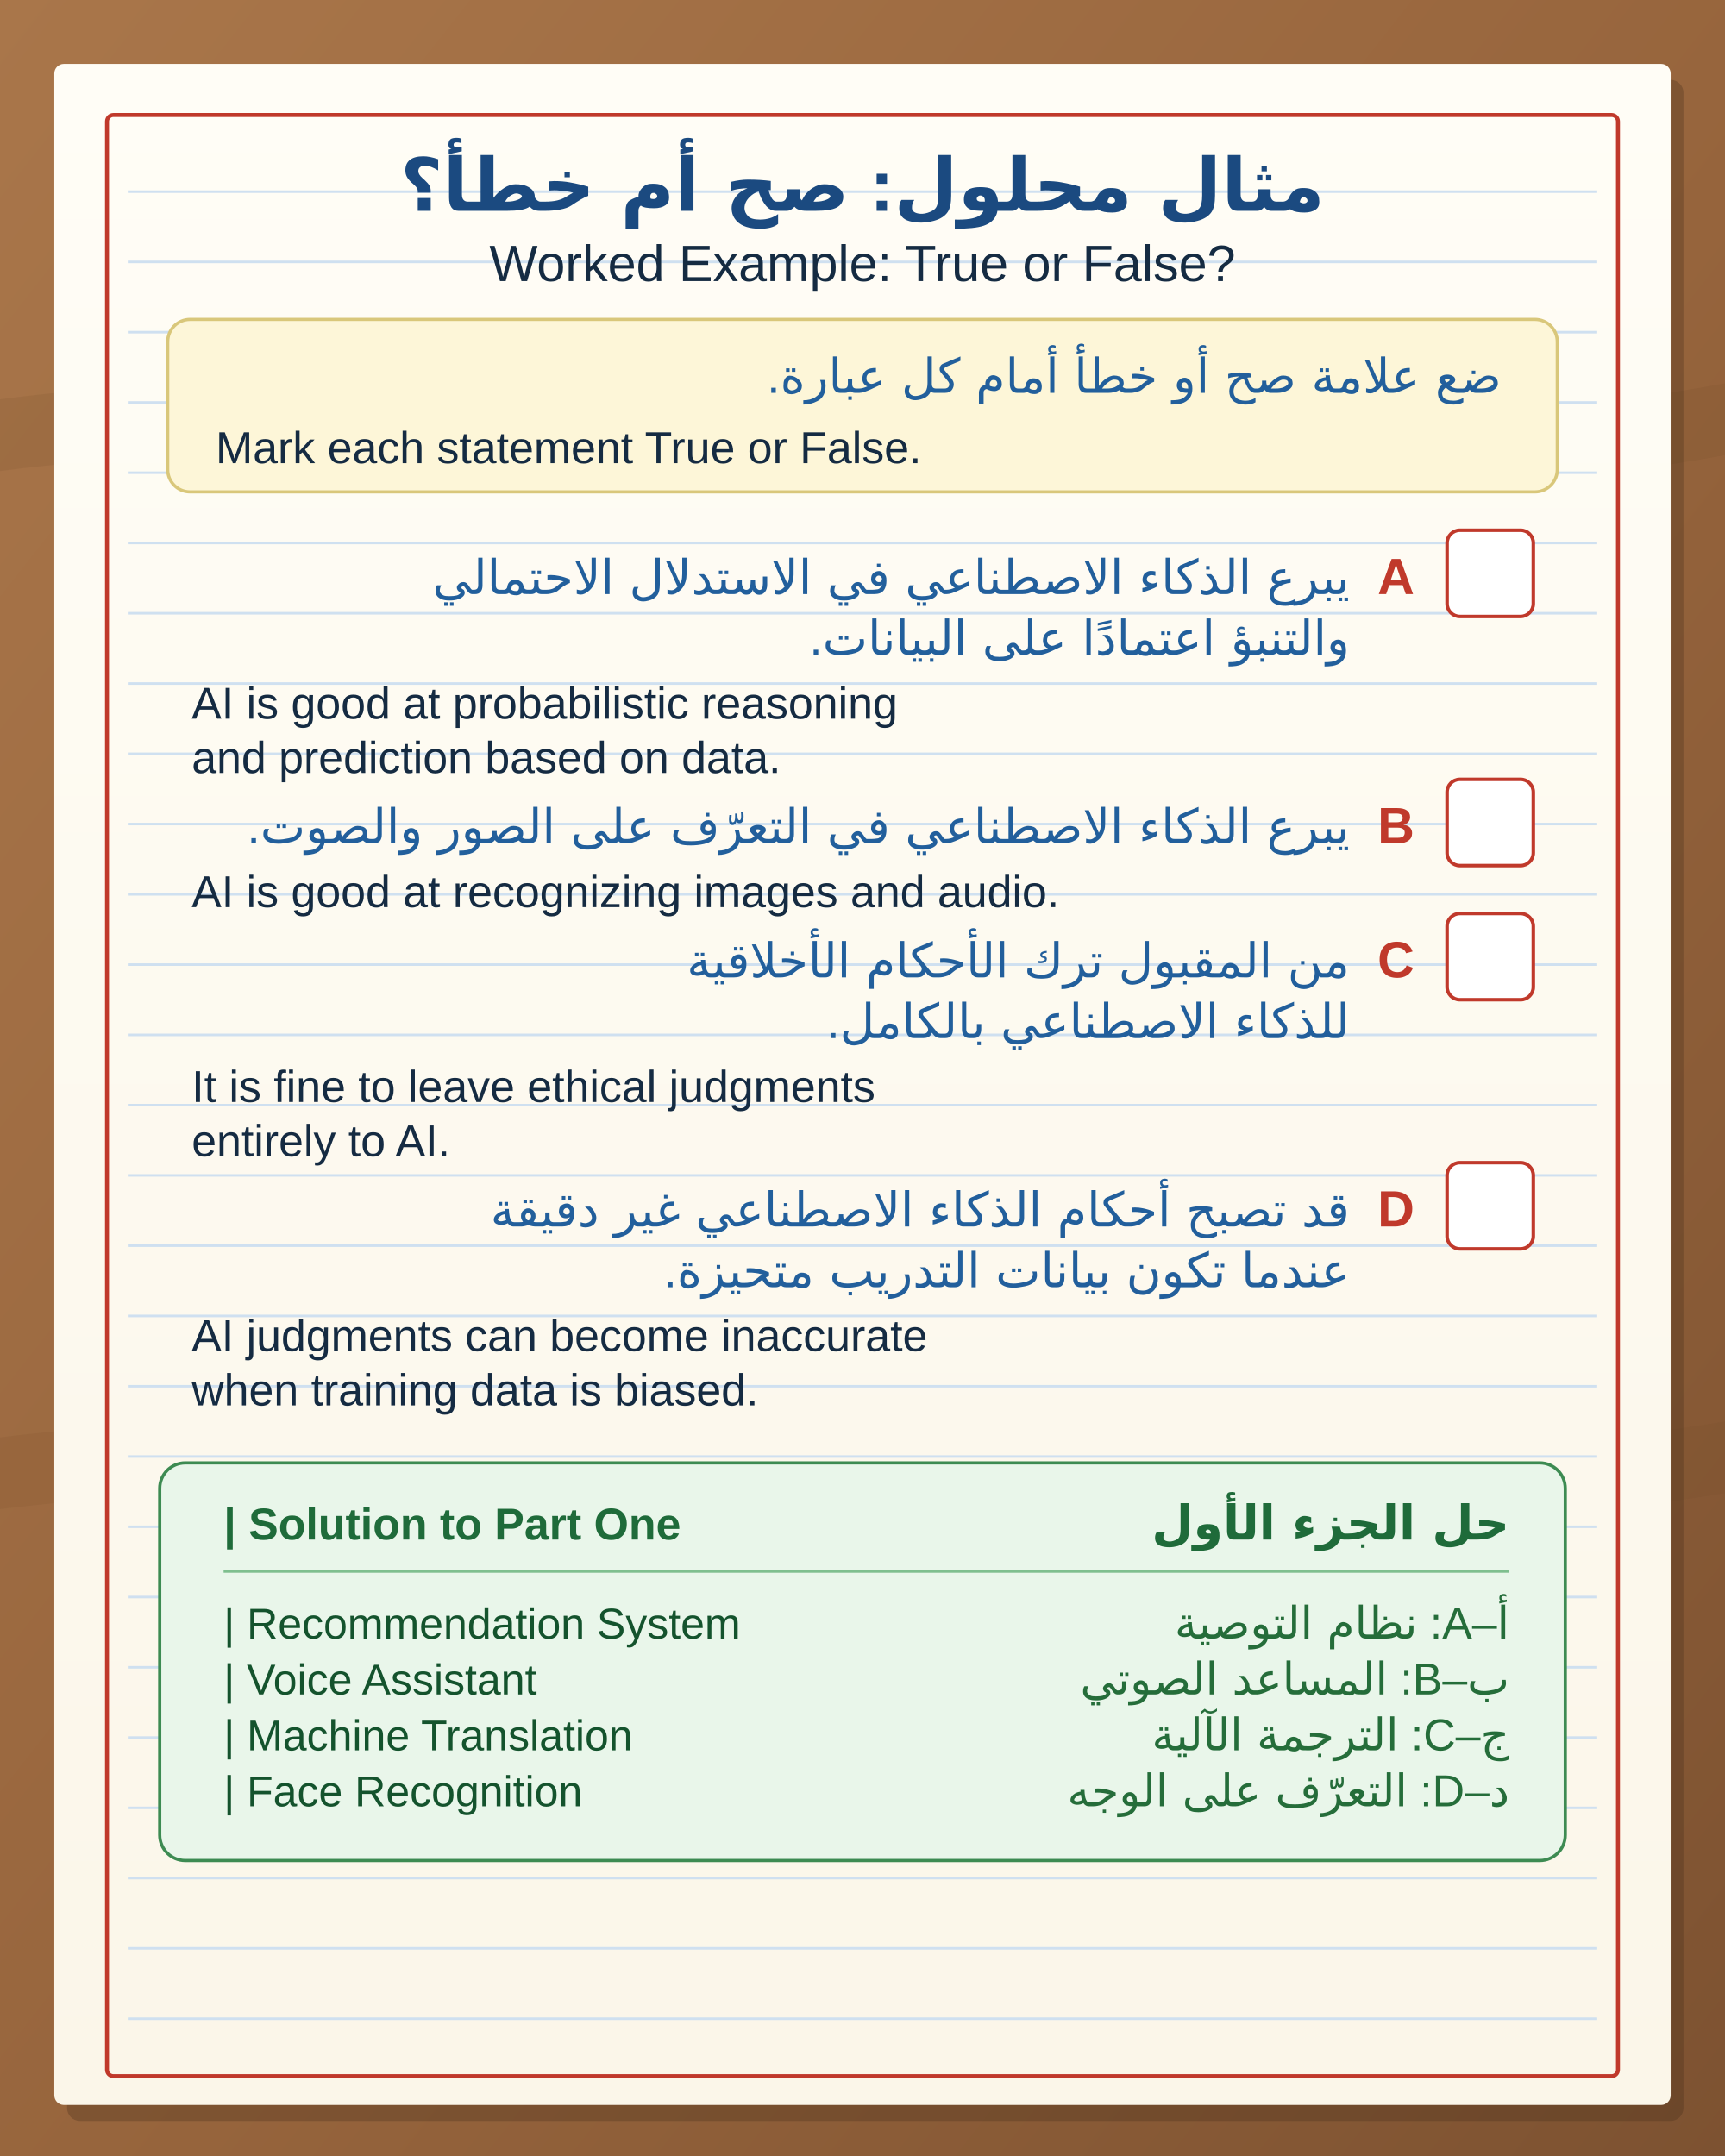
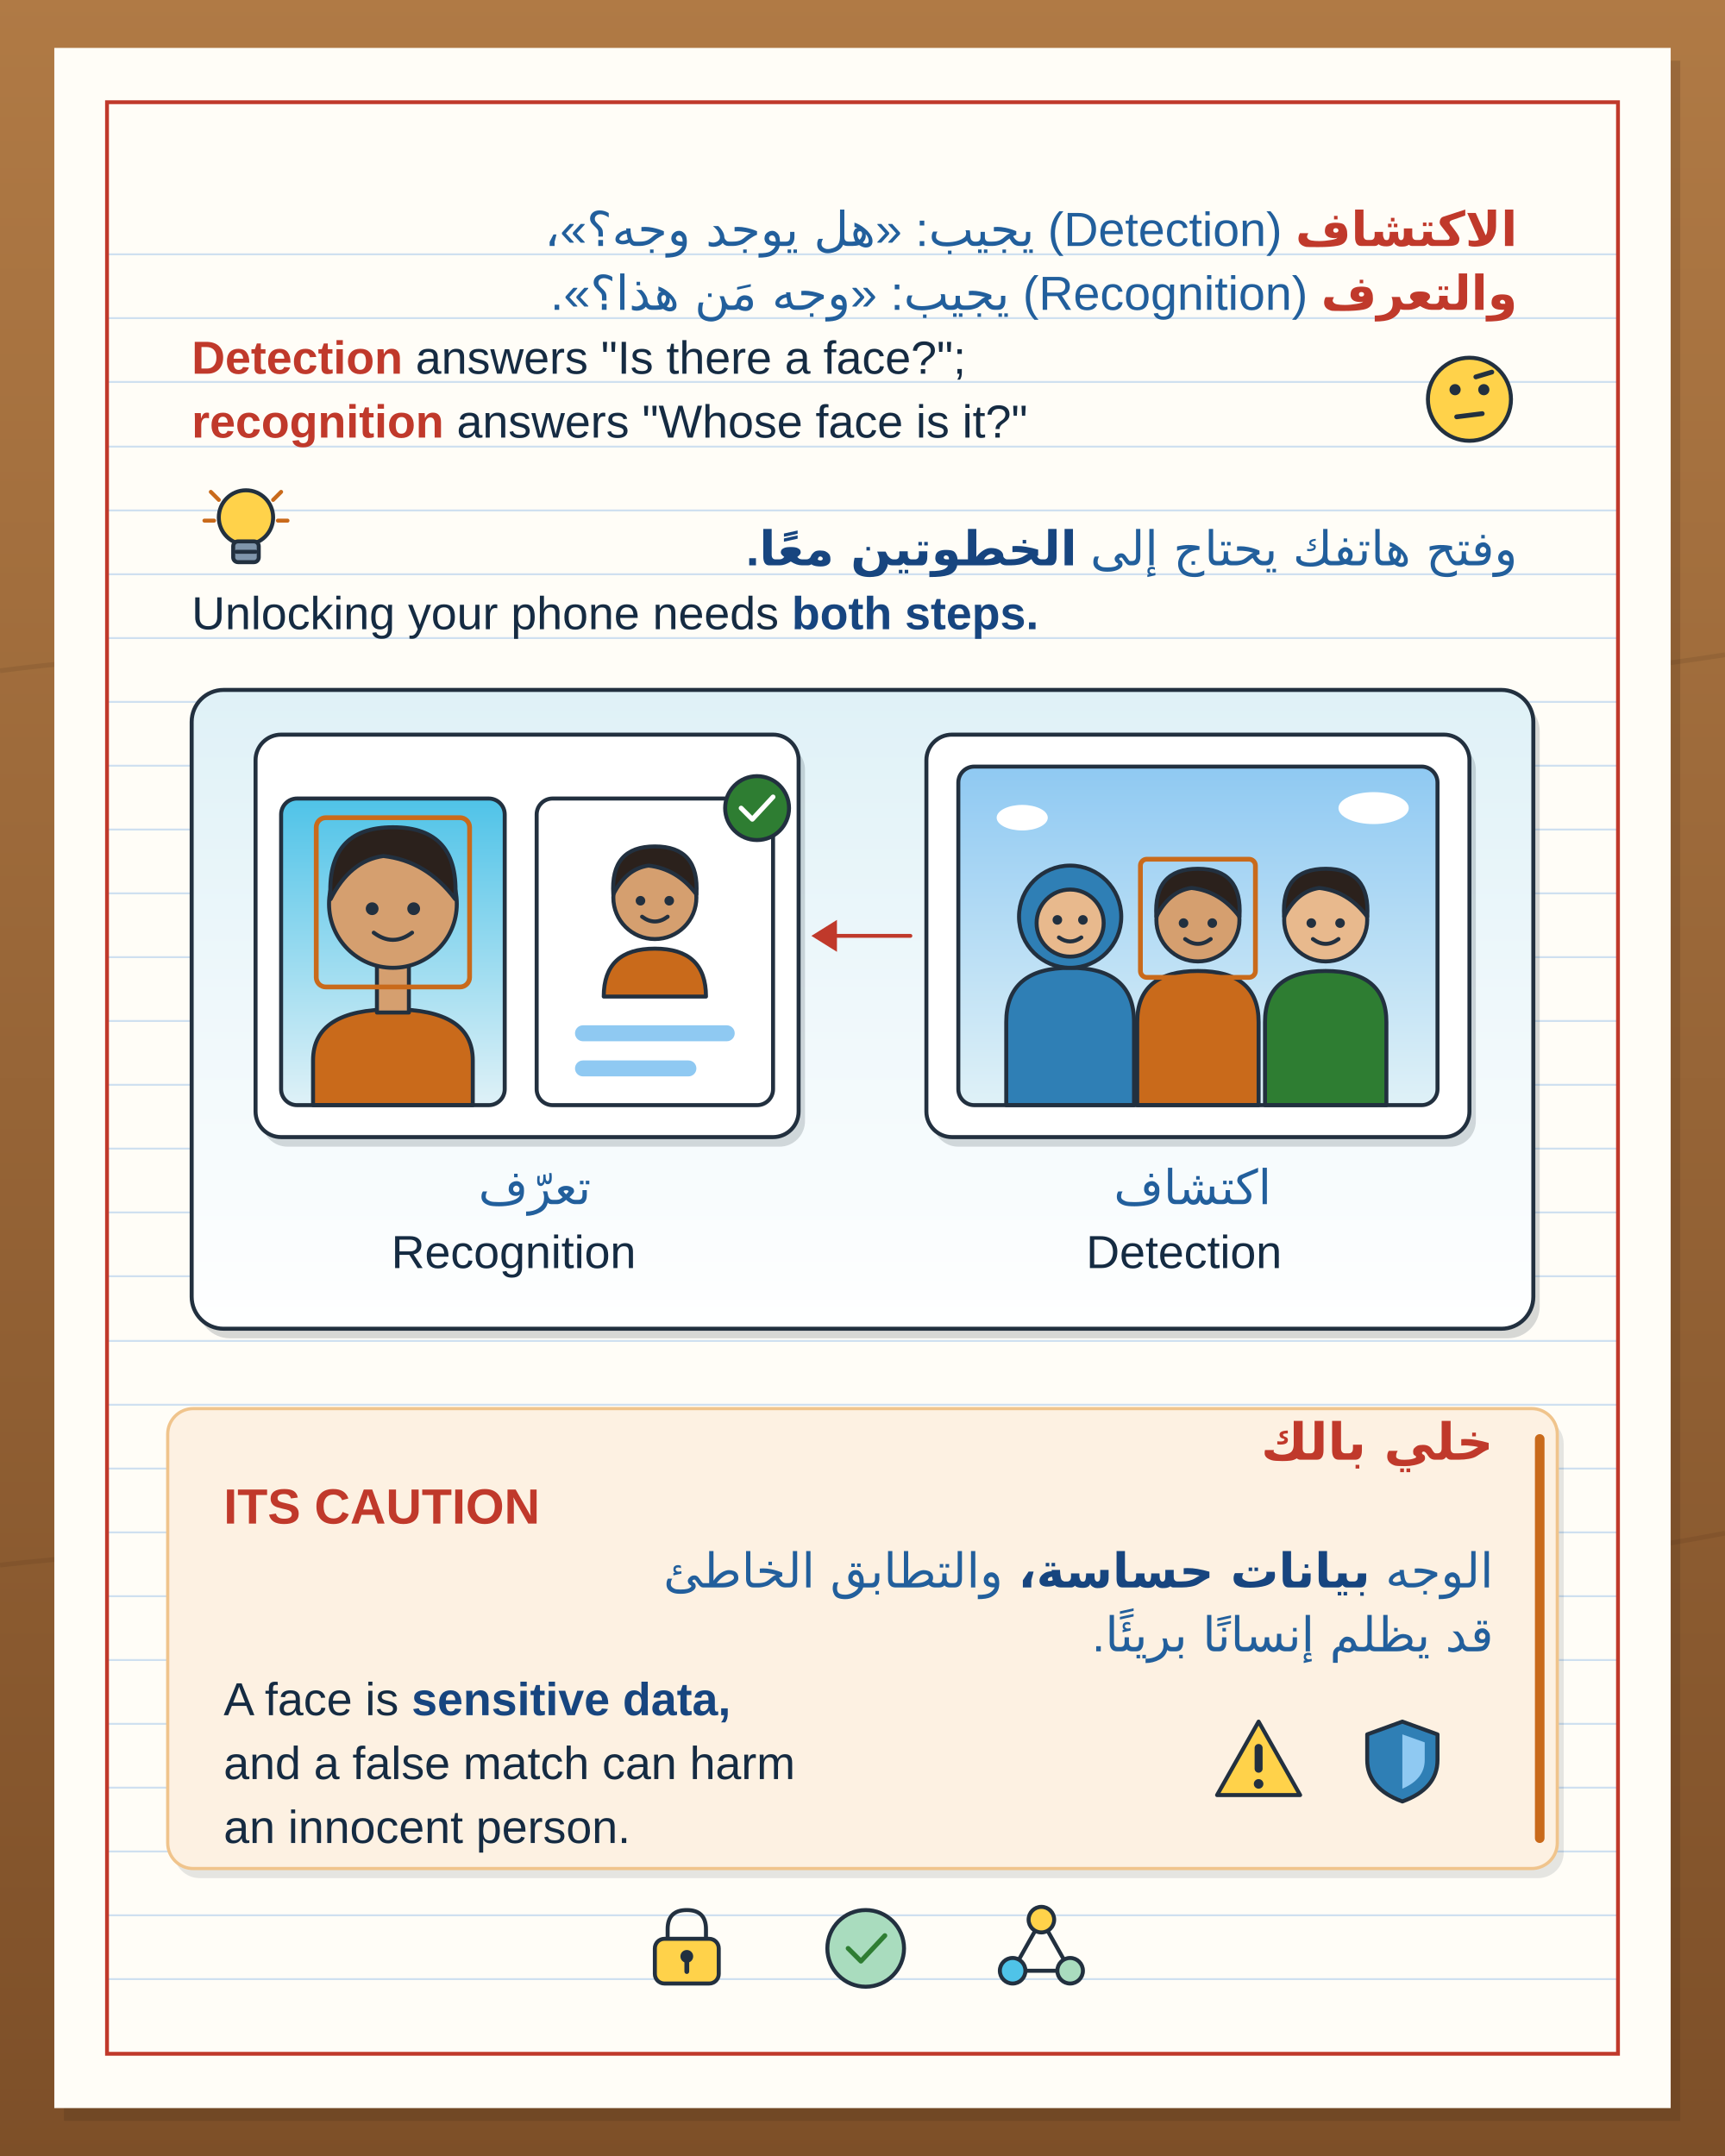
<svg xmlns="http://www.w3.org/2000/svg" width="1080" height="1350" viewBox="0 0 1080 1350" preserveAspectRatio="xMidYMid meet" style="width:100%;height:auto;max-width:1080px;display:block;margin:0 auto;">
  <defs>
-     <linearGradient id="woodBg" x1="0" y1="0" x2="1" y2="1">
-       <stop offset="0%" stop-color="#a9764a" />
-       <stop offset="55%" stop-color="#96643c" />
-       <stop offset="100%" stop-color="#7d5231" />
+     <linearGradient id="pmDesk" x1="0" y1="0" x2="0" y2="1">
+       <stop offset="0" stop-color="#b07a45" />
+       <stop offset="1" stop-color="#7d4f28" />
    </linearGradient>
-     <linearGradient id="paperFill" x1="0" y1="0" x2="0" y2="1">
-       <stop offset="0%" stop-color="#fffdf6" />
-       <stop offset="100%" stop-color="#fbf6e9" />
+     <pattern id="pmRules" x="0" y="120" width="1080" height="40" patternUnits="userSpaceOnUse">
+       <line x1="0" y1="39.5" x2="1080" y2="39.5" stroke="#cfe0f0" stroke-width="1.4" />
+     </pattern>
+     <linearGradient id="ilBg" x1="0" y1="0" x2="0" y2="1">
+       <stop offset="0" stop-color="#dff1f7" />
+       <stop offset="1" stop-color="#ffffff" />
+     </linearGradient>
+     <linearGradient id="ilPhoto" x1="0" y1="0" x2="0" y2="1">
+       <stop offset="0" stop-color="#8fc9f2" />
+       <stop offset="1" stop-color="#dff1f7" />
+     </linearGradient>
+     <linearGradient id="ilScan" x1="0" y1="0" x2="0" y2="1">
+       <stop offset="0" stop-color="#4fc3e8" />
+       <stop offset="1" stop-color="#dff1f7" />
    </linearGradient>
  </defs>
-   <rect x="0" y="0" width="1080" height="1350" fill="url(#woodBg)" />
-   <path d="M0 250 C 300 210, 760 300, 1080 240 L 1080 285 C 760 345, 300 255, 0 295 Z" fill="#6f4726" opacity="0.14" />
-   <path d="M0 900 C 320 860, 720 950, 1080 890 L 1080 935 C 720 995, 320 905, 0 945 Z" fill="#6f4726" opacity="0.12" />
-   <rect x="42" y="50" width="1012" height="1278" rx="8" fill="#3d2716" opacity="0.28" />
-   <rect x="34" y="40" width="1012" height="1278" rx="6" fill="url(#paperFill)" />
-   <g stroke="#cfe0f0" stroke-width="1.6">
-     <line x1="80" y1="120" x2="1000" y2="120" />
-     <line x1="80" y1="164" x2="1000" y2="164" />
-     <line x1="80" y1="208" x2="1000" y2="208" />
-     <line x1="80" y1="252" x2="1000" y2="252" />
-     <line x1="80" y1="296" x2="1000" y2="296" />
-     <line x1="80" y1="340" x2="1000" y2="340" />
-     <line x1="80" y1="384" x2="1000" y2="384" />
-     <line x1="80" y1="428" x2="1000" y2="428" />
-     <line x1="80" y1="472" x2="1000" y2="472" />
-     <line x1="80" y1="516" x2="1000" y2="516" />
-     <line x1="80" y1="560" x2="1000" y2="560" />
-     <line x1="80" y1="604" x2="1000" y2="604" />
-     <line x1="80" y1="648" x2="1000" y2="648" />
-     <line x1="80" y1="692" x2="1000" y2="692" />
-     <line x1="80" y1="736" x2="1000" y2="736" />
-     <line x1="80" y1="780" x2="1000" y2="780" />
-     <line x1="80" y1="824" x2="1000" y2="824" />
-     <line x1="80" y1="868" x2="1000" y2="868" />
-     <line x1="80" y1="912" x2="1000" y2="912" />
-     <line x1="80" y1="956" x2="1000" y2="956" />
-     <line x1="80" y1="1000" x2="1000" y2="1000" />
-     <line x1="80" y1="1044" x2="1000" y2="1044" />
-     <line x1="80" y1="1088" x2="1000" y2="1088" />
-     <line x1="80" y1="1132" x2="1000" y2="1132" />
-     <line x1="80" y1="1176" x2="1000" y2="1176" />
-     <line x1="80" y1="1220" x2="1000" y2="1220" />
-     <line x1="80" y1="1264" x2="1000" y2="1264" />
+   <rect x="0" y="0" width="1080" height="1350" fill="url(#pmDesk)" />
+   <path d="M0 420 C 300 380, 700 470, 1080 410" fill="none" stroke="#3a2411" stroke-width="3" opacity=".12" />
+   <path d="M0 980 C 350 940, 720 1030, 1080 960" fill="none" stroke="#3a2411" stroke-width="3" opacity=".12" />
+   <rect x="40" y="38" width="1012" height="1290" fill="#3a2411" opacity=".18" />
+   <rect x="34" y="30" width="1012" height="1290" fill="#fffdf7" />
+   <rect x="67" y="120" width="946" height="1152" fill="url(#pmRules)" />
+   <rect x="67" y="64" width="946" height="1222" fill="none" stroke="#c0392b" stroke-width="2.4" />
+   <rect x="124" y="438" width="840" height="400" rx="20" fill="#22303f" opacity=".18" />
+   <rect x="109" y="888" width="870" height="288" rx="16" fill="#22303f" opacity=".12" />
+   <rect x="105" y="882" width="870" height="288" rx="16" fill="#fdf1e2" stroke="#f0c48c" stroke-width="2" />
+   <rect x="961" y="898" width="6" height="256" rx="3" fill="#c96a1b" />
+   <g>
+     <rect x="120" y="432" width="840" height="400" rx="20" fill="url(#ilBg)" />
+     <rect x="584" y="466" width="340" height="252" rx="16" fill="#22303f" opacity=".18" />
+     <rect x="580" y="460" width="340" height="252" rx="16" fill="#ffffff" stroke="#22303f" stroke-width="2.5" stroke-linejoin="round" />
+     <rect x="600" y="480" width="300" height="212" rx="10" fill="url(#ilPhoto)" />
+     <ellipse cx="860" cy="506" rx="22" ry="10" fill="#ffffff" />
+     <ellipse cx="640" cy="512" rx="16" ry="8" fill="#ffffff" />
+     <path d="M 630 692 V640 Q 630 606 670 606 Q 710 606 710 640 V692 Z" fill="#2f7fb5" stroke="#22303f" stroke-width="2.5" stroke-linejoin="round" />
+     <circle cx="670" cy="574" r="32" fill="#2f7fb5" stroke="#22303f" stroke-width="2.5" />
+     <circle cx="670" cy="578" r="21" fill="#e8b98d" stroke="#22303f" stroke-width="2.5" />
+     <circle cx="662" cy="576" r="3" fill="#22303f" />
+     <circle cx="678" cy="576" r="3" fill="#22303f" />
+     <path d="M 663 587 Q 670 592 677 587" fill="none" stroke="#22303f" stroke-width="2.5" stroke-linecap="round" />
+     <path d="M 712 692 V640 Q 712 608 750 608 Q 788 608 788 640 V692 Z" fill="#c96a1b" stroke="#22303f" stroke-width="2.5" stroke-linejoin="round" />
+     <g transform="translate(750 576)">
+       <circle cx="0" cy="0" r="26" fill="#d59f6f" stroke="#22303f" stroke-width="2.5" />
+       <path d="M -26 -2 Q -28 -32 0 -32 Q 28 -32 26 -2 Q 14 -18 -4 -20 Q -18 -18 -26 -2 Z" fill="#2b211c" stroke="#22303f" stroke-width="2.5" stroke-linejoin="round" />
+       <circle cx="-9" cy="2" r="3" fill="#22303f" />
+       <circle cx="9" cy="2" r="3" fill="#22303f" />
+       <path d="M -8 12 Q 0 18 8 12" fill="none" stroke="#22303f" stroke-width="2.5" stroke-linecap="round" />
+     </g>
+     <path d="M 792 692 V640 Q 792 608 830 608 Q 868 608 868 640 V692 Z" fill="#2e7d32" stroke="#22303f" stroke-width="2.5" stroke-linejoin="round" />
+     <g transform="translate(830 576)">
+       <circle cx="0" cy="0" r="26" fill="#e8b98d" stroke="#22303f" stroke-width="2.5" />
+       <path d="M -26 -2 Q -28 -32 0 -32 Q 28 -32 26 -2 Q 14 -18 -4 -20 Q -18 -18 -26 -2 Z" fill="#2b211c" stroke="#22303f" stroke-width="2.5" stroke-linejoin="round" />
+       <circle cx="-9" cy="2" r="3" fill="#22303f" />
+       <circle cx="9" cy="2" r="3" fill="#22303f" />
+       <path d="M -8 12 Q 0 18 8 12" fill="none" stroke="#22303f" stroke-width="2.5" stroke-linecap="round" />
+     </g>
+     <rect x="714" y="538" width="72" height="74" rx="4" fill="none" stroke="#c96a1b" stroke-width="3" />
+     <rect x="600" y="480" width="300" height="212" rx="10" fill="none" stroke="#22303f" stroke-width="2.5" stroke-linejoin="round" />
+     <line x1="570" y1="586" x2="522" y2="586" stroke="#c0392b" stroke-width="2.4" stroke-linecap="round" />
+     <polygon points="508,586 524,576 524,596" fill="#c0392b" />
+     <rect x="164" y="466" width="340" height="252" rx="16" fill="#22303f" opacity=".18" />
+     <rect x="160" y="460" width="340" height="252" rx="16" fill="#ffffff" stroke="#22303f" stroke-width="2.5" stroke-linejoin="round" />
+     <rect x="176" y="500" width="140" height="192" rx="10" fill="url(#ilScan)" />
+     <path d="M 196 692 V664 Q 196 632 246 632 Q 296 632 296 664 V692 Z" fill="#c96a1b" stroke="#22303f" stroke-width="2.5" stroke-linejoin="round" />
+     <rect x="236" y="602" width="20" height="32" fill="#d59f6f" stroke="#22303f" stroke-width="2.5" stroke-linejoin="round" />
+     <g transform="translate(246 566)">
+       <circle cx="0" cy="0" r="40" fill="#d59f6f" stroke="#22303f" stroke-width="2.5" />
+       <path d="M -39 -3 Q -42 -48 0 -48 Q 42 -48 39 -3 Q 21 -27 -6 -30 Q -27 -27 -39 -3 Z" fill="#2b211c" stroke="#22303f" stroke-width="2.5" stroke-linejoin="round" />
+       <circle cx="-13" cy="3" r="4" fill="#22303f" />
+       <circle cx="13" cy="3" r="4" fill="#22303f" />
+       <path d="M -12 18 Q 0 27 12 18" fill="none" stroke="#22303f" stroke-width="2.5" stroke-linecap="round" />
+     </g>
+     <rect x="198" y="512" width="96" height="106" rx="6" fill="none" stroke="#c96a1b" stroke-width="3" />
+     <rect x="176" y="500" width="140" height="192" rx="10" fill="none" stroke="#22303f" stroke-width="2.5" stroke-linejoin="round" />
+     <rect x="336" y="500" width="148" height="192" rx="10" fill="#ffffff" stroke="#22303f" stroke-width="2.5" stroke-linejoin="round" />
+     <path d="M 378 624 Q 378 594 410 594 Q 442 594 442 624 Z" fill="#c96a1b" stroke="#22303f" stroke-width="2.5" stroke-linejoin="round" />
+     <g transform="translate(410 562)">
+       <circle cx="0" cy="0" r="26" fill="#d59f6f" stroke="#22303f" stroke-width="2.5" />
+       <path d="M -26 -2 Q -28 -32 0 -32 Q 28 -32 26 -2 Q 14 -18 -4 -20 Q -18 -18 -26 -2 Z" fill="#2b211c" stroke="#22303f" stroke-width="2.5" stroke-linejoin="round" />
+       <circle cx="-9" cy="2" r="3" fill="#22303f" />
+       <circle cx="9" cy="2" r="3" fill="#22303f" />
+       <path d="M -8 12 Q 0 18 8 12" fill="none" stroke="#22303f" stroke-width="2.5" stroke-linecap="round" />
+     </g>
+     <rect x="360" y="642" width="100" height="10" rx="5" fill="#8fc9f2" />
+     <rect x="360" y="664" width="76" height="10" rx="5" fill="#8fc9f2" />
+     <circle cx="474" cy="506" r="20" fill="#2e7d32" stroke="#22303f" stroke-width="2.5" />
+     <path d="M 464 506 L 471 513 L 484 499" fill="none" stroke="#ffffff" stroke-width="3" stroke-linecap="round" stroke-linejoin="round" />
+     <rect x="120" y="432" width="840" height="400" rx="20" fill="none" stroke="#22303f" stroke-width="2.5" stroke-linejoin="round" />
  </g>
-   <rect x="67" y="72" width="946" height="1228" rx="4" fill="none" stroke="#c0392b" stroke-width="2.5" />
-   <rect x="105" y="200" width="870" height="108" rx="14" fill="#fdf6d8" stroke="#d9c77a" stroke-width="2" />
-   <rect x="906" y="332" width="54" height="54" rx="8" fill="#ffffff" stroke="#c0392b" stroke-width="2.2" />
-   <rect x="906" y="488" width="54" height="54" rx="8" fill="#ffffff" stroke="#c0392b" stroke-width="2.2" />
-   <rect x="906" y="572" width="54" height="54" rx="8" fill="#ffffff" stroke="#c0392b" stroke-width="2.2" />
-   <rect x="906" y="728" width="54" height="54" rx="8" fill="#ffffff" stroke="#c0392b" stroke-width="2.2" />
-   <rect x="100" y="916" width="880" height="249" rx="16" fill="#e9f6ea" stroke="#3d8b52" stroke-width="2" />
-   <line x1="140" y1="984" x2="945" y2="984" stroke="#7fbf8f" stroke-width="1.6" />
-   <text x="540" y="132" direction="rtl" unicode-bidi="plaintext" text-anchor="middle" font-family="Tahoma, Arial, Segoe UI, sans-serif" font-size="46" font-weight="bold" fill="#1b4a80">مثال محلول: صح أم خطأ؟</text>
-   <text x="540" y="176" direction="ltr" unicode-bidi="plaintext" text-anchor="middle" font-family="Segoe Print, Comic Sans MS, Arial, sans-serif" font-size="32" fill="#152b42">Worked Example: True or False?</text>
-   <text x="940" y="246" direction="rtl" unicode-bidi="plaintext" text-anchor="start" font-family="Tahoma, Arial, Segoe UI, sans-serif" font-size="30" fill="#225f9c">ضع علامة صح أو خطأ أمام كل عبارة.</text>
-   <text x="135" y="290" direction="ltr" unicode-bidi="plaintext" text-anchor="start" font-family="Segoe Print, Comic Sans MS, Arial, sans-serif" font-size="28" fill="#152b42">Mark each statement True or False.</text>
-   <text x="874" y="372" text-anchor="middle" font-family="Segoe Print, Comic Sans MS, Arial, sans-serif" font-size="32" font-weight="bold" fill="#c0392b">A</text>
-   <text x="845" y="372" direction="rtl" unicode-bidi="plaintext" text-anchor="start" font-family="Tahoma, Arial, Segoe UI, sans-serif" font-size="30" fill="#225f9c">
-     <tspan x="845" dy="0">يبرع الذكاء الاصطناعي في الاستدلال الاحتمالي</tspan>
-     <tspan x="845" dy="38">والتنبؤ اعتمادًا على البيانات.</tspan>
+   <g transform="translate(126 302)">
+     <line x1="6" y1="6" x2="11" y2="11" stroke="#c96a1b" stroke-width="2.5" stroke-linecap="round" />
+     <line x1="50" y1="6" x2="45" y2="11" stroke="#c96a1b" stroke-width="2.5" stroke-linecap="round" />
+     <line x1="2" y1="24" x2="8" y2="24" stroke="#c96a1b" stroke-width="2.5" stroke-linecap="round" />
+     <line x1="54" y1="24" x2="48" y2="24" stroke="#c96a1b" stroke-width="2.5" stroke-linecap="round" />
+     <circle cx="28" cy="22" r="17" fill="#ffd24a" stroke="#22303f" stroke-width="2.5" />
+     <rect x="20" y="37" width="16" height="13" rx="3" fill="#7f95ab" stroke="#22303f" stroke-width="2.5" stroke-linejoin="round" />
+     <line x1="22" y1="43.5" x2="34" y2="43.5" stroke="#22303f" stroke-width="2.5" stroke-linecap="round" />
+   </g>
+   <g transform="translate(920 250)">
+     <circle cx="0" cy="0" r="26" fill="#ffd24a" stroke="#22303f" stroke-width="2.5" />
+     <circle cx="-9" cy="-6" r="3.5" fill="#22303f" />
+     <circle cx="9" cy="-6" r="3.5" fill="#22303f" />
+     <path d="M -8 11 L 8 9" fill="none" stroke="#22303f" stroke-width="3" stroke-linecap="round" />
+     <path d="M 4 -14 L 14 -17" fill="none" stroke="#22303f" stroke-width="3" stroke-linecap="round" />
+   </g>
+   <g transform="translate(760 1074)">
+     <polygon points="28,4 54,50 2,50" fill="#ffd24a" stroke="#22303f" stroke-width="2.5" stroke-linejoin="round" />
+     <rect x="25.5" y="18" width="5" height="18" rx="2.5" fill="#22303f" />
+     <circle cx="28" cy="43" r="3" fill="#22303f" />
+   </g>
+   <g transform="translate(850 1074)">
+     <path d="M28 4 L50 12 V28 Q50 46 28 54 Q6 46 6 28 V12 Z" fill="#2f7fb5" stroke="#22303f" stroke-width="2.5" stroke-linejoin="round" />
+     <path d="M28 12 L42 17 V28 Q42 40 28 46 Z" fill="#8fc9f2" />
+   </g>
+   <g transform="translate(404 1192)">
+     <path d="M14 24 V16 Q14 4 26 4 Q38 4 38 16 V24" fill="none" stroke="#22303f" stroke-width="2.5" stroke-linecap="round" stroke-linejoin="round" />
+     <rect x="6" y="22" width="40" height="28" rx="6" fill="#ffd24a" stroke="#22303f" stroke-width="2.5" stroke-linejoin="round" />
+     <circle cx="26" cy="33" r="4" fill="#22303f" />
+     <rect x="24.5" y="35" width="3" height="9" rx="1.5" fill="#22303f" />
+   </g>
+   <g transform="translate(514 1192)">
+     <circle cx="28" cy="28" r="24" fill="#a9dcbe" stroke="#22303f" stroke-width="2.5" />
+     <path d="M17 28 L25 36 L40 20" fill="none" stroke="#2e7d32" stroke-width="3" stroke-linecap="round" stroke-linejoin="round" />
+   </g>
+   <g transform="translate(624 1192)">
+     <line x1="10" y1="42" x2="46" y2="42" stroke="#22303f" stroke-width="2.5" stroke-linecap="round" />
+     <line x1="10" y1="42" x2="28" y2="10" stroke="#22303f" stroke-width="2.5" stroke-linecap="round" />
+     <line x1="46" y1="42" x2="28" y2="10" stroke="#22303f" stroke-width="2.5" stroke-linecap="round" />
+     <circle cx="28" cy="10" r="8" fill="#ffd24a" stroke="#22303f" stroke-width="2.5" />
+     <circle cx="10" cy="42" r="8" fill="#4fc3e8" stroke="#22303f" stroke-width="2.5" />
+     <circle cx="46" cy="42" r="8" fill="#a9dcbe" stroke="#22303f" stroke-width="2.5" />
+   </g>
+   <text x="950" y="154" direction="rtl" unicode-bidi="plaintext" text-anchor="start" font-family="Tahoma, Arial, Segoe UI, sans-serif" font-size="30" fill="#225f9c">
+     <tspan x="950" dy="0">
+       <tspan font-weight="bold" fill="#c0392b">الاكتشاف</tspan> (Detection) يجيب: «هل يوجد وجه؟»،</tspan>
+     <tspan x="950" dy="40">
+       <tspan font-weight="bold" fill="#c0392b">والتعرف</tspan> (Recognition) يجيب: «وجه مَن هذا؟».</tspan>
  </text>
-   <text x="120" y="450" direction="ltr" unicode-bidi="plaintext" text-anchor="start" font-family="Segoe Print, Comic Sans MS, Arial, sans-serif" font-size="28" fill="#152b42">
-     <tspan x="120" dy="0">AI is good at probabilistic reasoning</tspan>
-     <tspan x="120" dy="34">and prediction based on data.</tspan>
+   <text x="120" y="234" direction="ltr" unicode-bidi="plaintext" text-anchor="start" font-family="Segoe Print, Comic Sans MS, Arial, sans-serif" font-size="29" fill="#152b42">
+     <tspan x="120" dy="0">
+       <tspan font-weight="bold" fill="#c0392b">Detection</tspan> answers "Is there a face?";</tspan>
+     <tspan x="120" dy="40">
+       <tspan font-weight="bold" fill="#c0392b">recognition</tspan> answers "Whose face is it?"</tspan>
  </text>
-   <text x="874" y="528" text-anchor="middle" font-family="Segoe Print, Comic Sans MS, Arial, sans-serif" font-size="32" font-weight="bold" fill="#c0392b">B</text>
-   <text x="845" y="528" direction="rtl" unicode-bidi="plaintext" text-anchor="start" font-family="Tahoma, Arial, Segoe UI, sans-serif" font-size="30" fill="#225f9c">
-     <tspan x="845" dy="0">يبرع الذكاء الاصطناعي في التعرّف على الصور والصوت.</tspan>
+   <text x="950" y="354" direction="rtl" unicode-bidi="plaintext" text-anchor="start" font-family="Tahoma, Arial, Segoe UI, sans-serif" font-size="30" fill="#225f9c">وفتح هاتفك يحتاج إلى <tspan font-weight="bold" fill="#17457f">الخطوتين معًا.</tspan>
  </text>
-   <text x="120" y="568" direction="ltr" unicode-bidi="plaintext" text-anchor="start" font-family="Segoe Print, Comic Sans MS, Arial, sans-serif" font-size="28" fill="#152b42">
-     <tspan x="120" dy="0">AI is good at recognizing images and audio.</tspan>
+   <text x="120" y="394" direction="ltr" unicode-bidi="plaintext" text-anchor="start" font-family="Segoe Print, Comic Sans MS, Arial, sans-serif" font-size="29" fill="#152b42">Unlocking your phone needs <tspan font-weight="bold" fill="#17457f">both steps.</tspan>
  </text>
-   <text x="874" y="612" text-anchor="middle" font-family="Segoe Print, Comic Sans MS, Arial, sans-serif" font-size="32" font-weight="bold" fill="#c0392b">C</text>
-   <text x="845" y="612" direction="rtl" unicode-bidi="plaintext" text-anchor="start" font-family="Tahoma, Arial, Segoe UI, sans-serif" font-size="30" fill="#225f9c">
-     <tspan x="845" dy="0">من المقبول ترك الأحكام الأخلاقية</tspan>
-     <tspan x="845" dy="38">للذكاء الاصطناعي بالكامل.</tspan>
+   <text x="796" y="754" direction="rtl" unicode-bidi="plaintext" text-anchor="start" font-family="Tahoma, Arial, Segoe UI, sans-serif" font-size="30" fill="#225f9c">اكتشاف</text>
+   <text x="680" y="794" direction="ltr" unicode-bidi="plaintext" text-anchor="start" font-family="Segoe Print, Comic Sans MS, Arial, sans-serif" font-size="29" fill="#152b42">Detection</text>
+   <text x="370" y="754" direction="rtl" unicode-bidi="plaintext" text-anchor="start" font-family="Tahoma, Arial, Segoe UI, sans-serif" font-size="30" fill="#225f9c">تعرّف</text>
+   <text x="245" y="794" direction="ltr" unicode-bidi="plaintext" text-anchor="start" font-family="Segoe Print, Comic Sans MS, Arial, sans-serif" font-size="29" fill="#152b42">Recognition</text>
+   <text x="935" y="914" direction="rtl" unicode-bidi="plaintext" text-anchor="start" font-family="Tahoma, Arial, Segoe UI, sans-serif" font-size="32" font-weight="bold" fill="#c0392b">خلي بالك</text>
+   <text x="140" y="954" direction="ltr" unicode-bidi="plaintext" text-anchor="start" font-family="Segoe Print, Comic Sans MS, Arial, sans-serif" font-size="31" font-weight="bold" fill="#c0392b">ITS CAUTION</text>
+   <text x="935" y="994" direction="rtl" unicode-bidi="plaintext" text-anchor="start" font-family="Tahoma, Arial, Segoe UI, sans-serif" font-size="30" fill="#225f9c">
+     <tspan x="935" dy="0">الوجه <tspan font-weight="bold" fill="#17457f">بيانات حساسة،</tspan> والتطابق الخاطئ</tspan>
+     <tspan x="935" dy="40">قد يظلم إنسانًا بريئًا.</tspan>
  </text>
-   <text x="120" y="690" direction="ltr" unicode-bidi="plaintext" text-anchor="start" font-family="Segoe Print, Comic Sans MS, Arial, sans-serif" font-size="28" fill="#152b42">
-     <tspan x="120" dy="0">It is fine to leave ethical judgments</tspan>
-     <tspan x="120" dy="34">entirely to AI.</tspan>
+   <text x="140" y="1074" direction="ltr" unicode-bidi="plaintext" text-anchor="start" font-family="Segoe Print, Comic Sans MS, Arial, sans-serif" font-size="29" fill="#152b42">
+     <tspan x="140" dy="0">A face is <tspan font-weight="bold" fill="#17457f">sensitive data,</tspan>
+     </tspan>
+     <tspan x="140" dy="40">and a false match can harm</tspan>
+     <tspan x="140" dy="40">an innocent person.</tspan>
  </text>
-   <text x="874" y="768" text-anchor="middle" font-family="Segoe Print, Comic Sans MS, Arial, sans-serif" font-size="32" font-weight="bold" fill="#c0392b">D</text>
-   <text x="845" y="768" direction="rtl" unicode-bidi="plaintext" text-anchor="start" font-family="Tahoma, Arial, Segoe UI, sans-serif" font-size="30" fill="#225f9c">
-     <tspan x="845" dy="0">قد تصبح أحكام الذكاء الاصطناعي غير دقيقة</tspan>
-     <tspan x="845" dy="38">عندما تكون بيانات التدريب متحيزة.</tspan>
-   </text>
-   <text x="120" y="846" direction="ltr" unicode-bidi="plaintext" text-anchor="start" font-family="Segoe Print, Comic Sans MS, Arial, sans-serif" font-size="28" fill="#152b42">
-     <tspan x="120" dy="0">AI judgments can become inaccurate</tspan>
-     <tspan x="120" dy="34">when training data is biased.</tspan>
-   </text>
-   <text x="945" y="964" direction="rtl" unicode-bidi="plaintext" text-anchor="start" font-family="Tahoma, Arial, Segoe UI, sans-serif" font-size="30" font-weight="bold" fill="#1f6b3a">حل الجزء الأول</text>
-   <text x="140" y="964" direction="ltr" unicode-bidi="plaintext" text-anchor="start" font-family="Segoe Print, Comic Sans MS, Arial, sans-serif" font-size="28" font-weight="bold" fill="#1f6b3a">| Solution to Part One</text>
-   <text x="945" y="1026" direction="rtl" unicode-bidi="plaintext" text-anchor="start" font-family="Tahoma, Arial, Segoe UI, sans-serif" font-size="28" fill="#256d3a">أ–A: نظام التوصية</text>
-   <text x="140" y="1026" direction="ltr" unicode-bidi="plaintext" text-anchor="start" font-family="Segoe Print, Comic Sans MS, Arial, sans-serif" font-size="27" fill="#14532d">| Recommendation System</text>
-   <text x="945" y="1061" direction="rtl" unicode-bidi="plaintext" text-anchor="start" font-family="Tahoma, Arial, Segoe UI, sans-serif" font-size="28" fill="#256d3a">ب–B: المساعد الصوتي</text>
-   <text x="140" y="1061" direction="ltr" unicode-bidi="plaintext" text-anchor="start" font-family="Segoe Print, Comic Sans MS, Arial, sans-serif" font-size="27" fill="#14532d">| Voice Assistant</text>
-   <text x="945" y="1096" direction="rtl" unicode-bidi="plaintext" text-anchor="start" font-family="Tahoma, Arial, Segoe UI, sans-serif" font-size="28" fill="#256d3a">ج–C: الترجمة الآلية</text>
-   <text x="140" y="1096" direction="ltr" unicode-bidi="plaintext" text-anchor="start" font-family="Segoe Print, Comic Sans MS, Arial, sans-serif" font-size="27" fill="#14532d">| Machine Translation</text>
-   <text x="945" y="1131" direction="rtl" unicode-bidi="plaintext" text-anchor="start" font-family="Tahoma, Arial, Segoe UI, sans-serif" font-size="28" fill="#256d3a">د–D: التعرّف على الوجه</text>
-   <text x="140" y="1131" direction="ltr" unicode-bidi="plaintext" text-anchor="start" font-family="Segoe Print, Comic Sans MS, Arial, sans-serif" font-size="27" fill="#14532d">| Face Recognition</text>
</svg>
